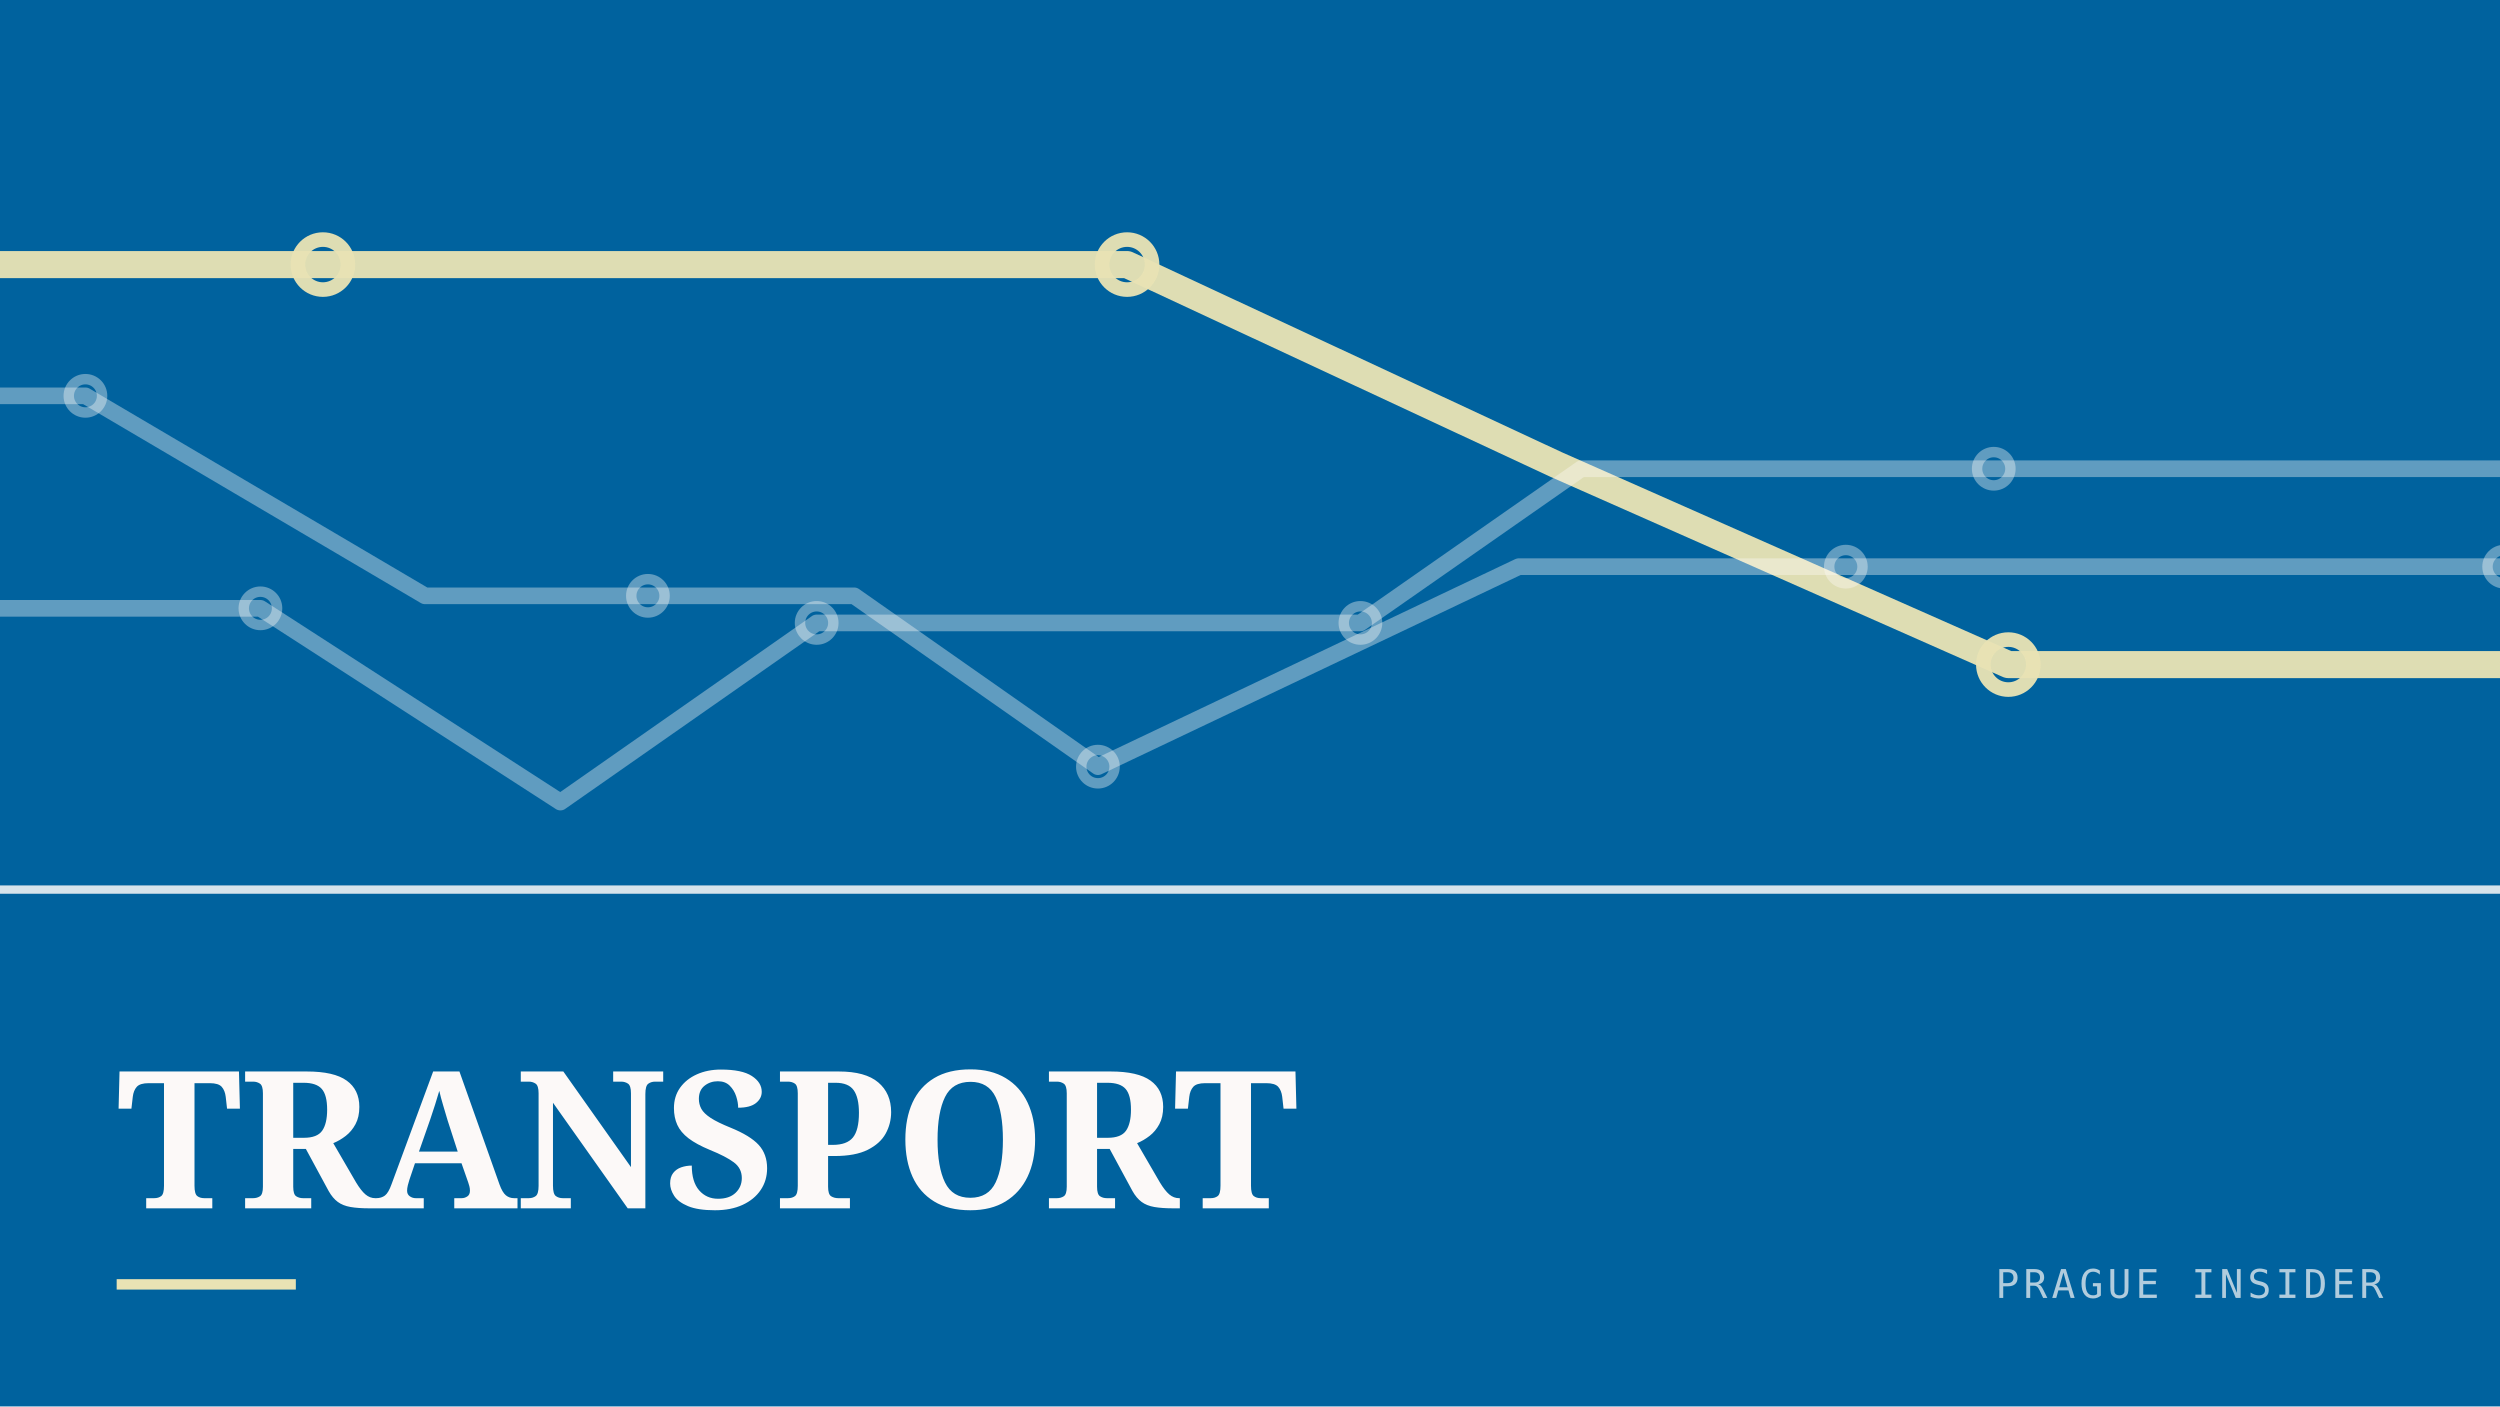
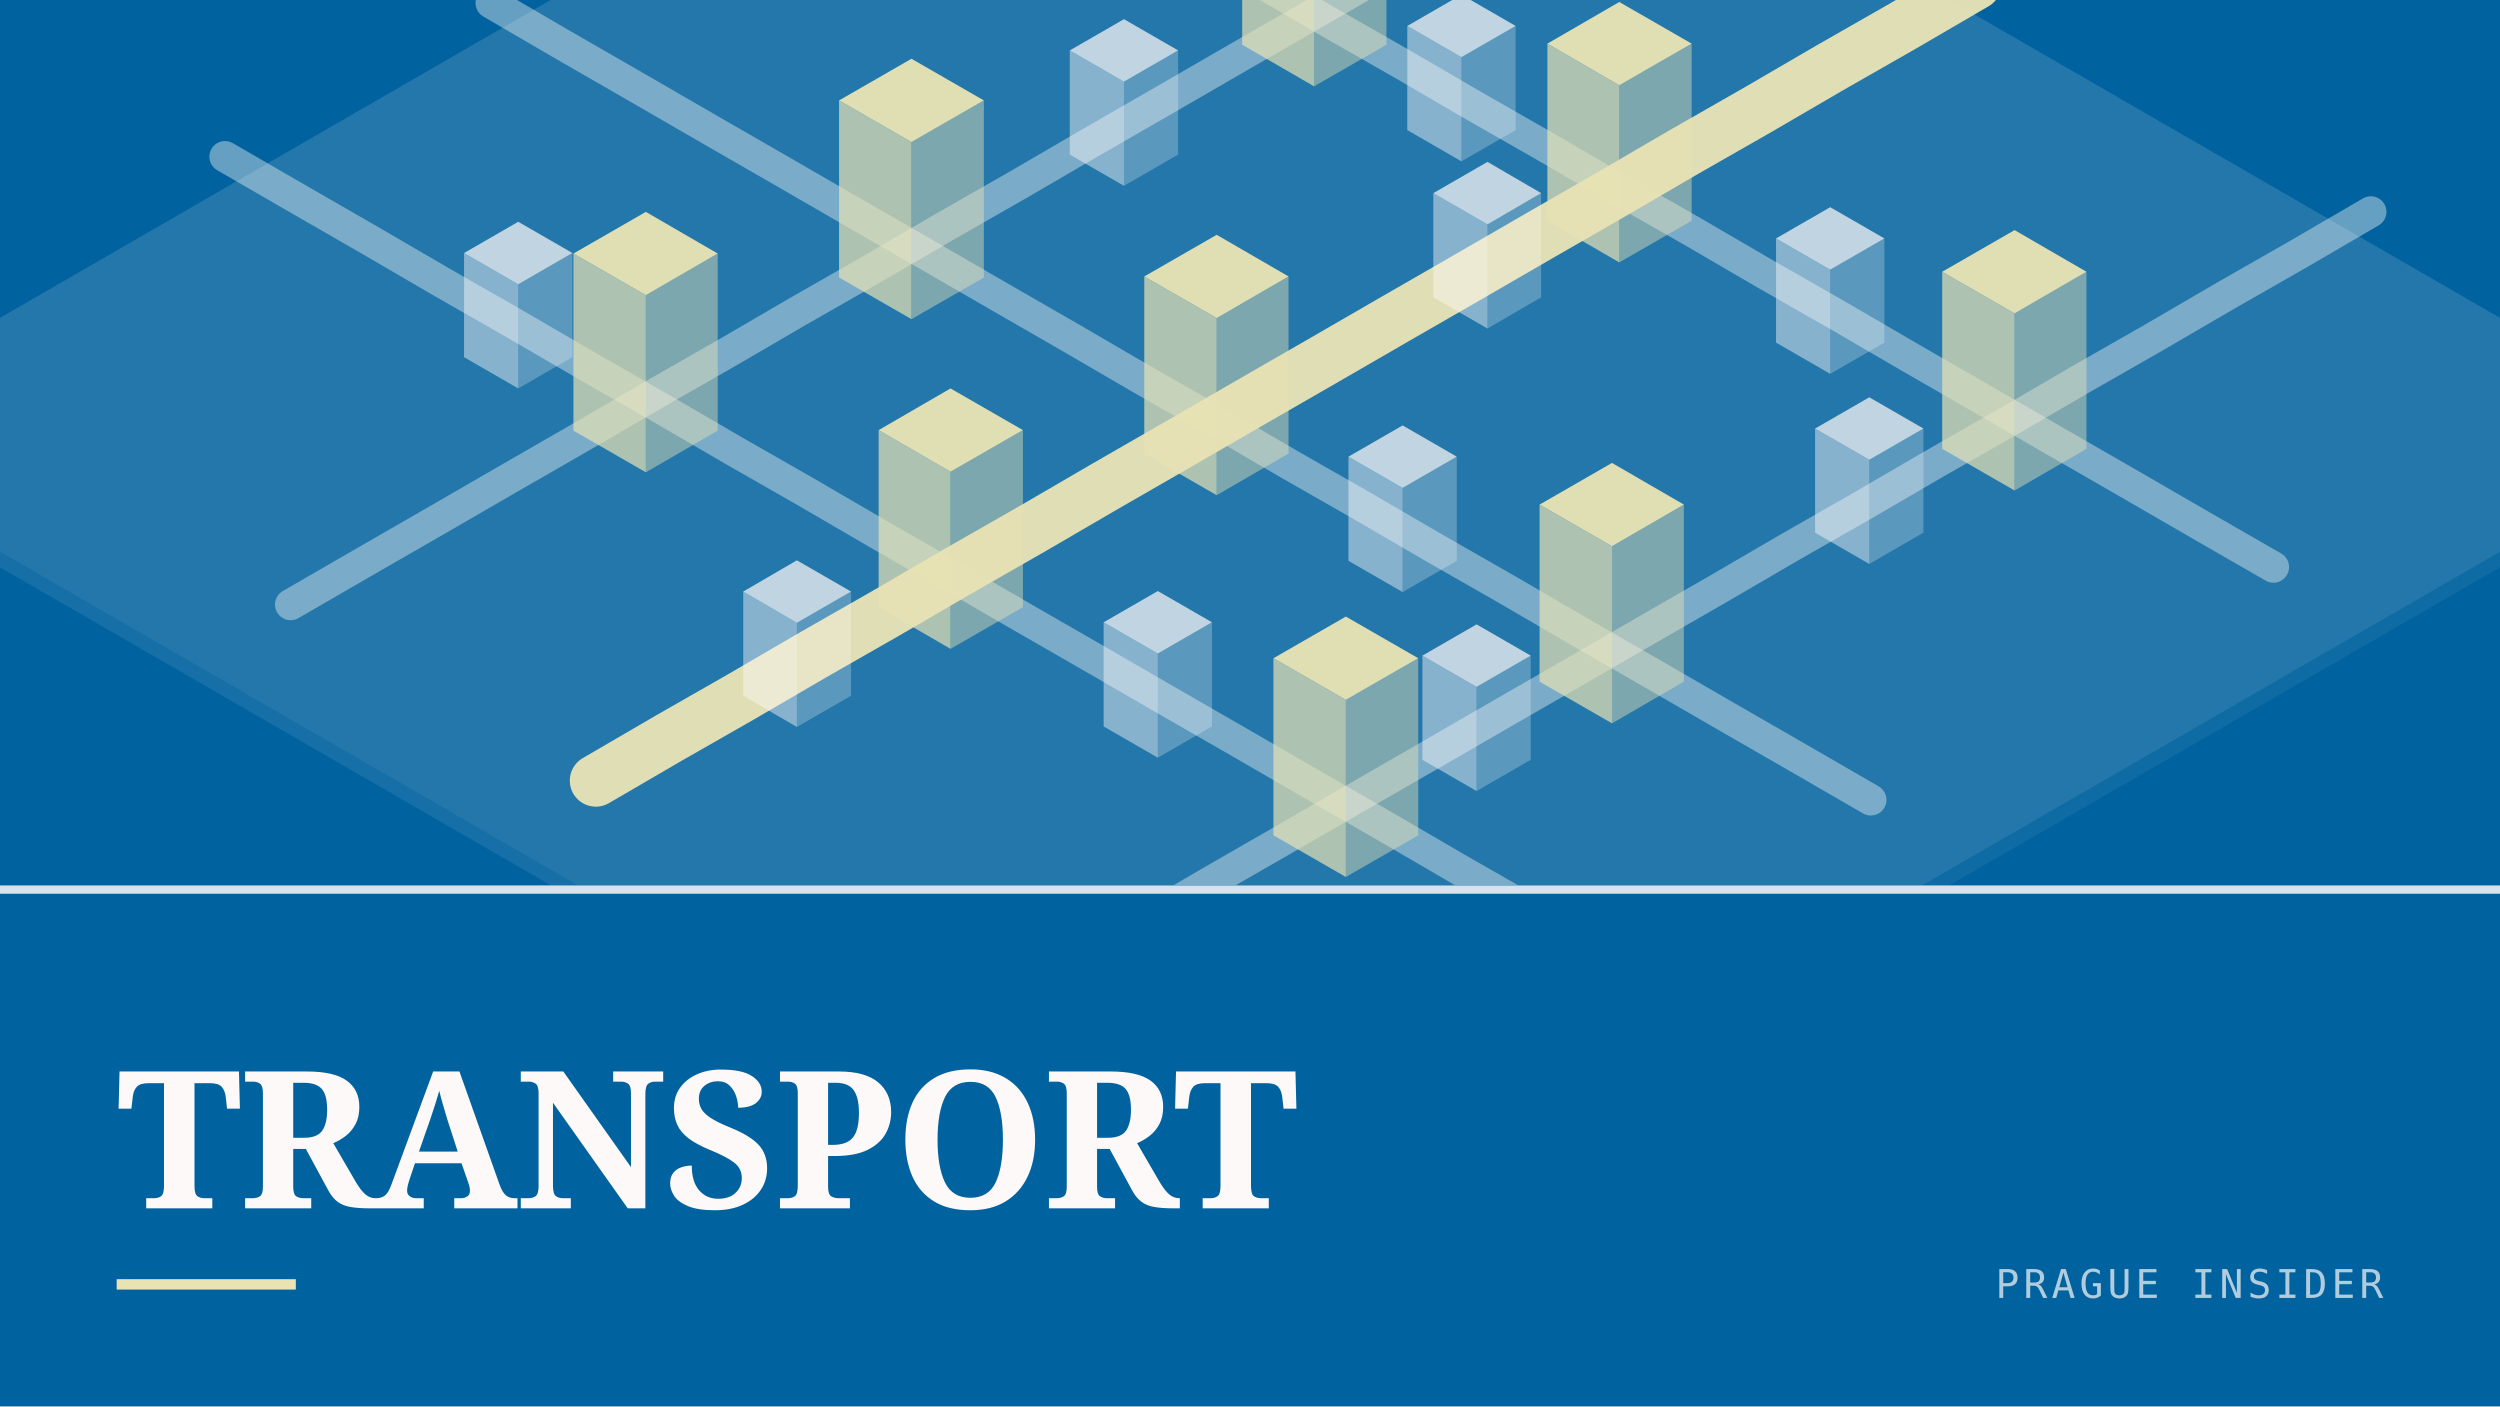
<svg xmlns="http://www.w3.org/2000/svg" viewBox="0 0 1200 675" width="1200" height="675" role="img" aria-label="Transport">
  <defs>
-     <clipPath id="band-3543098130">
+     <clipPath id="band-transport-card">
      <rect x="0" y="0" width="1200" height="425" />
    </clipPath>
  </defs>
  <rect width="1200" height="675" fill="#00629e" />
-   <g clip-path="url(#band-3543098130)">
-     <polyline points="-60,127 155,127 344,127 541,127 747,223 964,319 1080,319 1242,319 1369,230" fill="none" stroke="#E9E3B4" stroke-width="13" stroke-linejoin="round" stroke-linecap="round" opacity="0.95" />
-     <circle cx="155" cy="127" r="12" fill="none" stroke="#E9E3B4" stroke-width="7" opacity="0.95" />
-     <circle cx="541" cy="127" r="12" fill="none" stroke="#E9E3B4" stroke-width="7" opacity="0.95" />
-     <circle cx="964" cy="319" r="12" fill="none" stroke="#E9E3B4" stroke-width="7" opacity="0.95" />
-     <circle cx="1242" cy="319" r="12" fill="none" stroke="#E9E3B4" stroke-width="7" opacity="0.95" />
-     <polyline points="-60,190 41,190 204,286 311,286 410,286 527,368 729,272 886,272 1031,272 1202,272 1371,272" fill="none" stroke="#fcf9f8" stroke-width="8" stroke-linejoin="round" stroke-linecap="round" opacity="0.38" />
-     <circle cx="41" cy="190" r="8" fill="none" stroke="#fcf9f8" stroke-width="5" opacity="0.38" />
-     <circle cx="311" cy="286" r="8" fill="none" stroke="#fcf9f8" stroke-width="5" opacity="0.38" />
-     <circle cx="527" cy="368" r="8" fill="none" stroke="#fcf9f8" stroke-width="5" opacity="0.38" />
-     <circle cx="886" cy="272" r="8" fill="none" stroke="#fcf9f8" stroke-width="5" opacity="0.38" />
-     <circle cx="1202" cy="272" r="8" fill="none" stroke="#fcf9f8" stroke-width="5" opacity="0.38" />
-     <polyline points="-60,292 125,292 269,385 392,299 522,299 653,299 759,225 957,225 1141,225 1301,225" fill="none" stroke="#fcf9f8" stroke-width="8" stroke-linejoin="round" stroke-linecap="round" opacity="0.38" />
-     <circle cx="125" cy="292" r="8" fill="none" stroke="#fcf9f8" stroke-width="5" opacity="0.38" />
-     <circle cx="392" cy="299" r="8" fill="none" stroke="#fcf9f8" stroke-width="5" opacity="0.38" />
-     <circle cx="653" cy="299" r="8" fill="none" stroke="#fcf9f8" stroke-width="5" opacity="0.38" />
-     <circle cx="957" cy="225" r="8" fill="none" stroke="#fcf9f8" stroke-width="5" opacity="0.38" />
+   <g clip-path="url(#band-transport-card)">
+     <g transform="translate(600.0 -71.3) scale(2.5)">
+       <polygon points="-278.9,115.0 0.0,276.0 0.0,273.0 -278.9,112.0" fill="#fcf9f8" fill-opacity="0.09" />
+       <polygon points="0.0,276.0 278.9,115.0 278.9,112.0 0.0,273.0" fill="#fcf9f8" fill-opacity="0.06" />
+       <polygon points="0.0,-49.0 278.9,112.0 0.0,273.0 -278.9,112.0" fill="#fcf9f8" fill-opacity="0.14" />
+       <polyline points="-68.4,-15.5 -54.5,-7.5 -40.5,0.6 -26.6,8.6 -12.6,16.7 1.3,24.7 15.2,32.8 29.2,40.8 43.1,48.9 57.1,56.9 71.0,65.0 85.0,73.0 98.9,81.1 112.9,89.1 126.8,97.2 140.7,105.2 154.7,113.3 168.6,121.3 182.6,129.4 196.5,137.4" fill="none" stroke="#fcf9f8" stroke-width="6" stroke-linecap="round" opacity="0.4" />
+       <polyline points="-145.7,29.1 -131.8,37.2 -117.9,45.2 -103.9,53.3 -90.0,61.3 -76.0,69.4 -62.1,77.4 -48.1,85.5 -34.2,93.5 -20.3,101.6 -6.3,109.6 7.6,117.7 21.6,125.7 35.5,133.8 49.5,141.8 63.4,149.9 77.3,157.9 91.3,166.0 105.2,174.0 119.2,182.1" fill="none" stroke="#fcf9f8" stroke-width="6" stroke-linecap="round" opacity="0.4" />
+       <polyline points="-196.8,58.6 -182.8,66.7 -168.9,74.7 -155.0,82.8 -141.0,90.8 -127.1,98.9 -113.1,106.9 -99.2,115.0 -85.2,123.0 -71.3,131.1 -57.4,139.1 -43.4,147.2 -29.5,155.2 -15.5,163.3 -1.6,171.3 12.4,179.4 26.3,187.4 40.2,195.5 54.2,203.5 68.1,211.6" fill="none" stroke="#fcf9f8" stroke-width="6" stroke-linecap="round" opacity="0.4" />
+       <polyline points="80.7,-8.4 66.8,-0.3 52.9,7.7 38.9,15.8 25.0,23.8 11.0,31.9 -2.9,39.9 -16.9,48.0 -30.8,56.0 -44.7,64.1 -58.7,72.1 -72.6,80.2 -86.6,88.2 -100.5,96.3 -114.5,104.3 -128.4,112.4 -142.3,120.4 -156.3,128.5 -170.2,136.5 -184.2,144.6" fill="none" stroke="#fcf9f8" stroke-width="6" stroke-linecap="round" opacity="0.4" />
+       <polyline points="139.3,25.4 125.4,33.5 111.4,41.5 97.5,49.6 83.5,57.6 69.6,65.7 55.7,73.7 41.7,81.8 27.8,89.8 13.8,97.9 -0.1,105.9 -14.1,114.0 -28.0,122.0 -41.9,130.1 -55.9,138.1 -69.8,146.2 -83.8,154.2 -97.7,162.3 -111.7,170.3 -125.6,178.4" fill="none" stroke="#E9E3B4" stroke-width="10" stroke-linecap="round" opacity="0.95" />
+       <polyline points="215.2,69.2 201.3,77.3 187.3,85.3 173.4,93.4 159.4,101.4 145.5,109.5 131.5,117.5 117.6,125.6 103.6,133.6 89.7,141.7 75.8,149.7 61.8,157.8 47.9,165.8 33.9,173.9 20.0,181.9 6.0,190.0 -7.9,198.0 -21.8,206.1 -35.8,214.1 -49.7,222.2" fill="none" stroke="#fcf9f8" stroke-width="6" stroke-linecap="round" opacity="0.4" />
+       <polygon points="-1.5,37.1 12.3,45.1 12.3,11.1 -1.5,3.1" fill="#E9E3B4" fill-opacity="0.7" />
+       <polygon points="12.3,45.1 26.2,37.1 26.2,3.1 12.3,11.1" fill="#E9E3B4" fill-opacity="0.45" />
+       <polygon points="12.3,-4.9 26.2,3.1 12.3,11.1 -1.5,3.1" fill="#E9E3B4" fill-opacity="0.95" />
+       <polygon points="30.2,53.5 40.6,59.5 40.6,39.5 30.2,33.5" fill="#fcf9f8" fill-opacity="0.46" />
+       <polygon points="40.6,59.5 51.0,53.5 51.0,33.5 40.6,39.5" fill="#fcf9f8" fill-opacity="0.26" />
+       <polygon points="40.6,27.5 51.0,33.5 40.6,39.5 30.2,33.5" fill="#fcf9f8" fill-opacity="0.72" />
+       <polygon points="-34.6,58.2 -24.2,64.2 -24.2,44.2 -34.6,38.2" fill="#fcf9f8" fill-opacity="0.46" />
+       <polygon points="-24.2,64.2 -13.8,58.2 -13.8,38.2 -24.2,44.2" fill="#fcf9f8" fill-opacity="0.26" />
+       <polygon points="-24.2,32.2 -13.8,38.2 -24.2,44.2 -34.6,38.2" fill="#fcf9f8" fill-opacity="0.72" />
+       <polygon points="57.1,70.9 70.9,78.9 70.9,44.9 57.1,36.9" fill="#E9E3B4" fill-opacity="0.7" />
+       <polygon points="70.9,78.9 84.8,70.9 84.8,36.9 70.9,44.9" fill="#E9E3B4" fill-opacity="0.45" />
+       <polygon points="70.9,28.9 84.8,36.9 70.9,44.9 57.1,36.9" fill="#E9E3B4" fill-opacity="0.95" />
+       <polygon points="-78.9,81.8 -65.0,89.8 -65.0,55.8 -78.9,47.8" fill="#E9E3B4" fill-opacity="0.7" />
+       <polygon points="-65.0,89.8 -51.1,81.8 -51.1,47.8 -65.0,55.8" fill="#E9E3B4" fill-opacity="0.45" />
+       <polygon points="-65.0,39.8 -51.1,47.8 -65.0,55.8 -78.9,47.8" fill="#E9E3B4" fill-opacity="0.95" />
+       <polygon points="35.2,85.6 45.6,91.6 45.6,71.6 35.2,65.6" fill="#fcf9f8" fill-opacity="0.46" />
+       <polygon points="45.6,91.6 55.9,85.6 55.9,65.6 45.6,71.6" fill="#fcf9f8" fill-opacity="0.26" />
+       <polygon points="45.6,59.6 55.9,65.6 45.6,71.6 35.2,65.6" fill="#fcf9f8" fill-opacity="0.72" />
+       <polygon points="101.0,94.3 111.4,100.3 111.4,80.3 101.0,74.3" fill="#fcf9f8" fill-opacity="0.46" />
+       <polygon points="111.4,100.3 121.8,94.3 121.8,74.3 111.4,80.3" fill="#fcf9f8" fill-opacity="0.26" />
+       <polygon points="111.4,68.3 121.8,74.3 111.4,80.3 101.0,74.3" fill="#fcf9f8" fill-opacity="0.72" />
+       <polygon points="-150.9,97.1 -140.5,103.1 -140.5,83.1 -150.9,77.1" fill="#fcf9f8" fill-opacity="0.46" />
+       <polygon points="-140.5,103.1 -130.1,97.1 -130.1,77.1 -140.5,83.1" fill="#fcf9f8" fill-opacity="0.26" />
+       <polygon points="-140.5,71.1 -130.1,77.1 -140.5,83.1 -150.9,77.1" fill="#fcf9f8" fill-opacity="0.72" />
+       <polygon points="-129.9,111.2 -116.0,119.2 -116.0,85.2 -129.9,77.2" fill="#E9E3B4" fill-opacity="0.7" />
+       <polygon points="-116.0,119.2 -102.2,111.2 -102.2,77.2 -116.0,85.2" fill="#E9E3B4" fill-opacity="0.45" />
+       <polygon points="-116.0,69.2 -102.2,77.2 -116.0,85.2 -129.9,77.2" fill="#E9E3B4" fill-opacity="0.95" />
+       <polygon points="132.9,114.7 146.8,122.7 146.8,88.7 132.9,80.7" fill="#E9E3B4" fill-opacity="0.7" />
+       <polygon points="146.8,122.7 160.6,114.7 160.6,80.7 146.8,88.7" fill="#E9E3B4" fill-opacity="0.45" />
+       <polygon points="146.8,72.7 160.6,80.7 146.8,88.7 132.9,80.7" fill="#E9E3B4" fill-opacity="0.95" />
+       <polygon points="-20.3,115.6 -6.4,123.6 -6.4,89.6 -20.3,81.6" fill="#E9E3B4" fill-opacity="0.7" />
+       <polygon points="-6.4,123.6 7.4,115.6 7.4,81.6 -6.4,89.6" fill="#E9E3B4" fill-opacity="0.45" />
+       <polygon points="-6.4,73.6 7.4,81.6 -6.4,89.6 -20.3,81.6" fill="#E9E3B4" fill-opacity="0.95" />
+       <polygon points="108.5,130.8 118.9,136.8 118.9,116.8 108.5,110.8" fill="#fcf9f8" fill-opacity="0.46" />
+       <polygon points="118.9,136.8 129.3,130.8 129.3,110.8 118.9,116.8" fill="#fcf9f8" fill-opacity="0.26" />
+       <polygon points="118.9,104.8 129.3,110.8 118.9,116.8 108.5,110.8" fill="#fcf9f8" fill-opacity="0.72" />
+       <polygon points="18.9,136.2 29.3,142.2 29.3,122.2 18.9,116.2" fill="#fcf9f8" fill-opacity="0.46" />
+       <polygon points="29.3,142.2 39.7,136.2 39.7,116.2 29.3,122.2" fill="#fcf9f8" fill-opacity="0.26" />
+       <polygon points="29.3,110.2 39.7,116.2 29.3,122.2 18.9,116.2" fill="#fcf9f8" fill-opacity="0.72" />
+       <polygon points="-71.3,145.1 -57.5,153.1 -57.5,119.1 -71.3,111.1" fill="#E9E3B4" fill-opacity="0.7" />
+       <polygon points="-57.5,153.1 -43.6,145.1 -43.6,111.1 -57.5,119.1" fill="#E9E3B4" fill-opacity="0.45" />
+       <polygon points="-57.5,103.1 -43.6,111.1 -57.5,119.1 -71.3,111.1" fill="#E9E3B4" fill-opacity="0.95" />
+       <polygon points="55.6,159.4 69.5,167.4 69.5,133.4 55.6,125.4" fill="#E9E3B4" fill-opacity="0.7" />
+       <polygon points="69.5,167.4 83.3,159.4 83.3,125.4 69.5,133.4" fill="#E9E3B4" fill-opacity="0.45" />
+       <polygon points="69.5,117.4 83.3,125.4 69.5,133.4 55.6,125.4" fill="#E9E3B4" fill-opacity="0.95" />
+       <polygon points="-97.3,162.1 -87.0,168.1 -87.0,148.1 -97.3,142.1" fill="#fcf9f8" fill-opacity="0.46" />
+       <polygon points="-87.0,168.1 -76.6,162.1 -76.6,142.1 -87.0,148.1" fill="#fcf9f8" fill-opacity="0.26" />
+       <polygon points="-87.0,136.1 -76.6,142.1 -87.0,148.1 -97.3,142.1" fill="#fcf9f8" fill-opacity="0.72" />
+       <polygon points="-28.1,168.0 -17.7,174.0 -17.7,154.0 -28.1,148.0" fill="#fcf9f8" fill-opacity="0.46" />
+       <polygon points="-17.7,174.0 -7.3,168.0 -7.3,148.0 -17.7,154.0" fill="#fcf9f8" fill-opacity="0.26" />
+       <polygon points="-17.7,142.0 -7.3,148.0 -17.7,154.0 -28.1,148.0" fill="#fcf9f8" fill-opacity="0.72" />
+       <polygon points="33.1,174.4 43.5,180.4 43.5,160.4 33.1,154.4" fill="#fcf9f8" fill-opacity="0.46" />
+       <polygon points="43.5,180.4 53.9,174.4 53.9,154.4 43.5,160.4" fill="#fcf9f8" fill-opacity="0.26" />
+       <polygon points="43.5,148.4 53.9,154.4 43.5,160.4 33.1,154.4" fill="#fcf9f8" fill-opacity="0.72" />
+       <polygon points="4.5,188.9 18.4,196.9 18.4,162.9 4.5,154.9" fill="#E9E3B4" fill-opacity="0.7" />
+       <polygon points="18.4,196.9 32.3,188.9 32.3,154.9 18.4,162.9" fill="#E9E3B4" fill-opacity="0.45" />
+       <polygon points="18.4,146.9 32.3,154.9 18.4,162.9 4.5,154.9" fill="#E9E3B4" fill-opacity="0.95" />
+     </g>
  </g>
  <rect x="0" y="425" width="1200" height="250" fill="#00629e" />
  <rect x="0" y="425" width="1200" height="4" fill="#fcf9f8" opacity="0.85" />
  <text x="56" y="580" font-family="'Source Serif 4 Variable', 'Source Serif 4', Georgia, serif" font-size="92" font-weight="700" fill="#fcf9f8" letter-spacing="-1">TRANSPORT</text>
  <rect x="56" y="614" width="86" height="5" fill="#E9E3B4" />
  <text x="1144" y="623" text-anchor="end" font-family="'JetBrains Mono', ui-monospace, monospace" font-size="19" letter-spacing="2" fill="#fcf9f8" opacity="0.7">PRAGUE INSIDER</text>
</svg>
